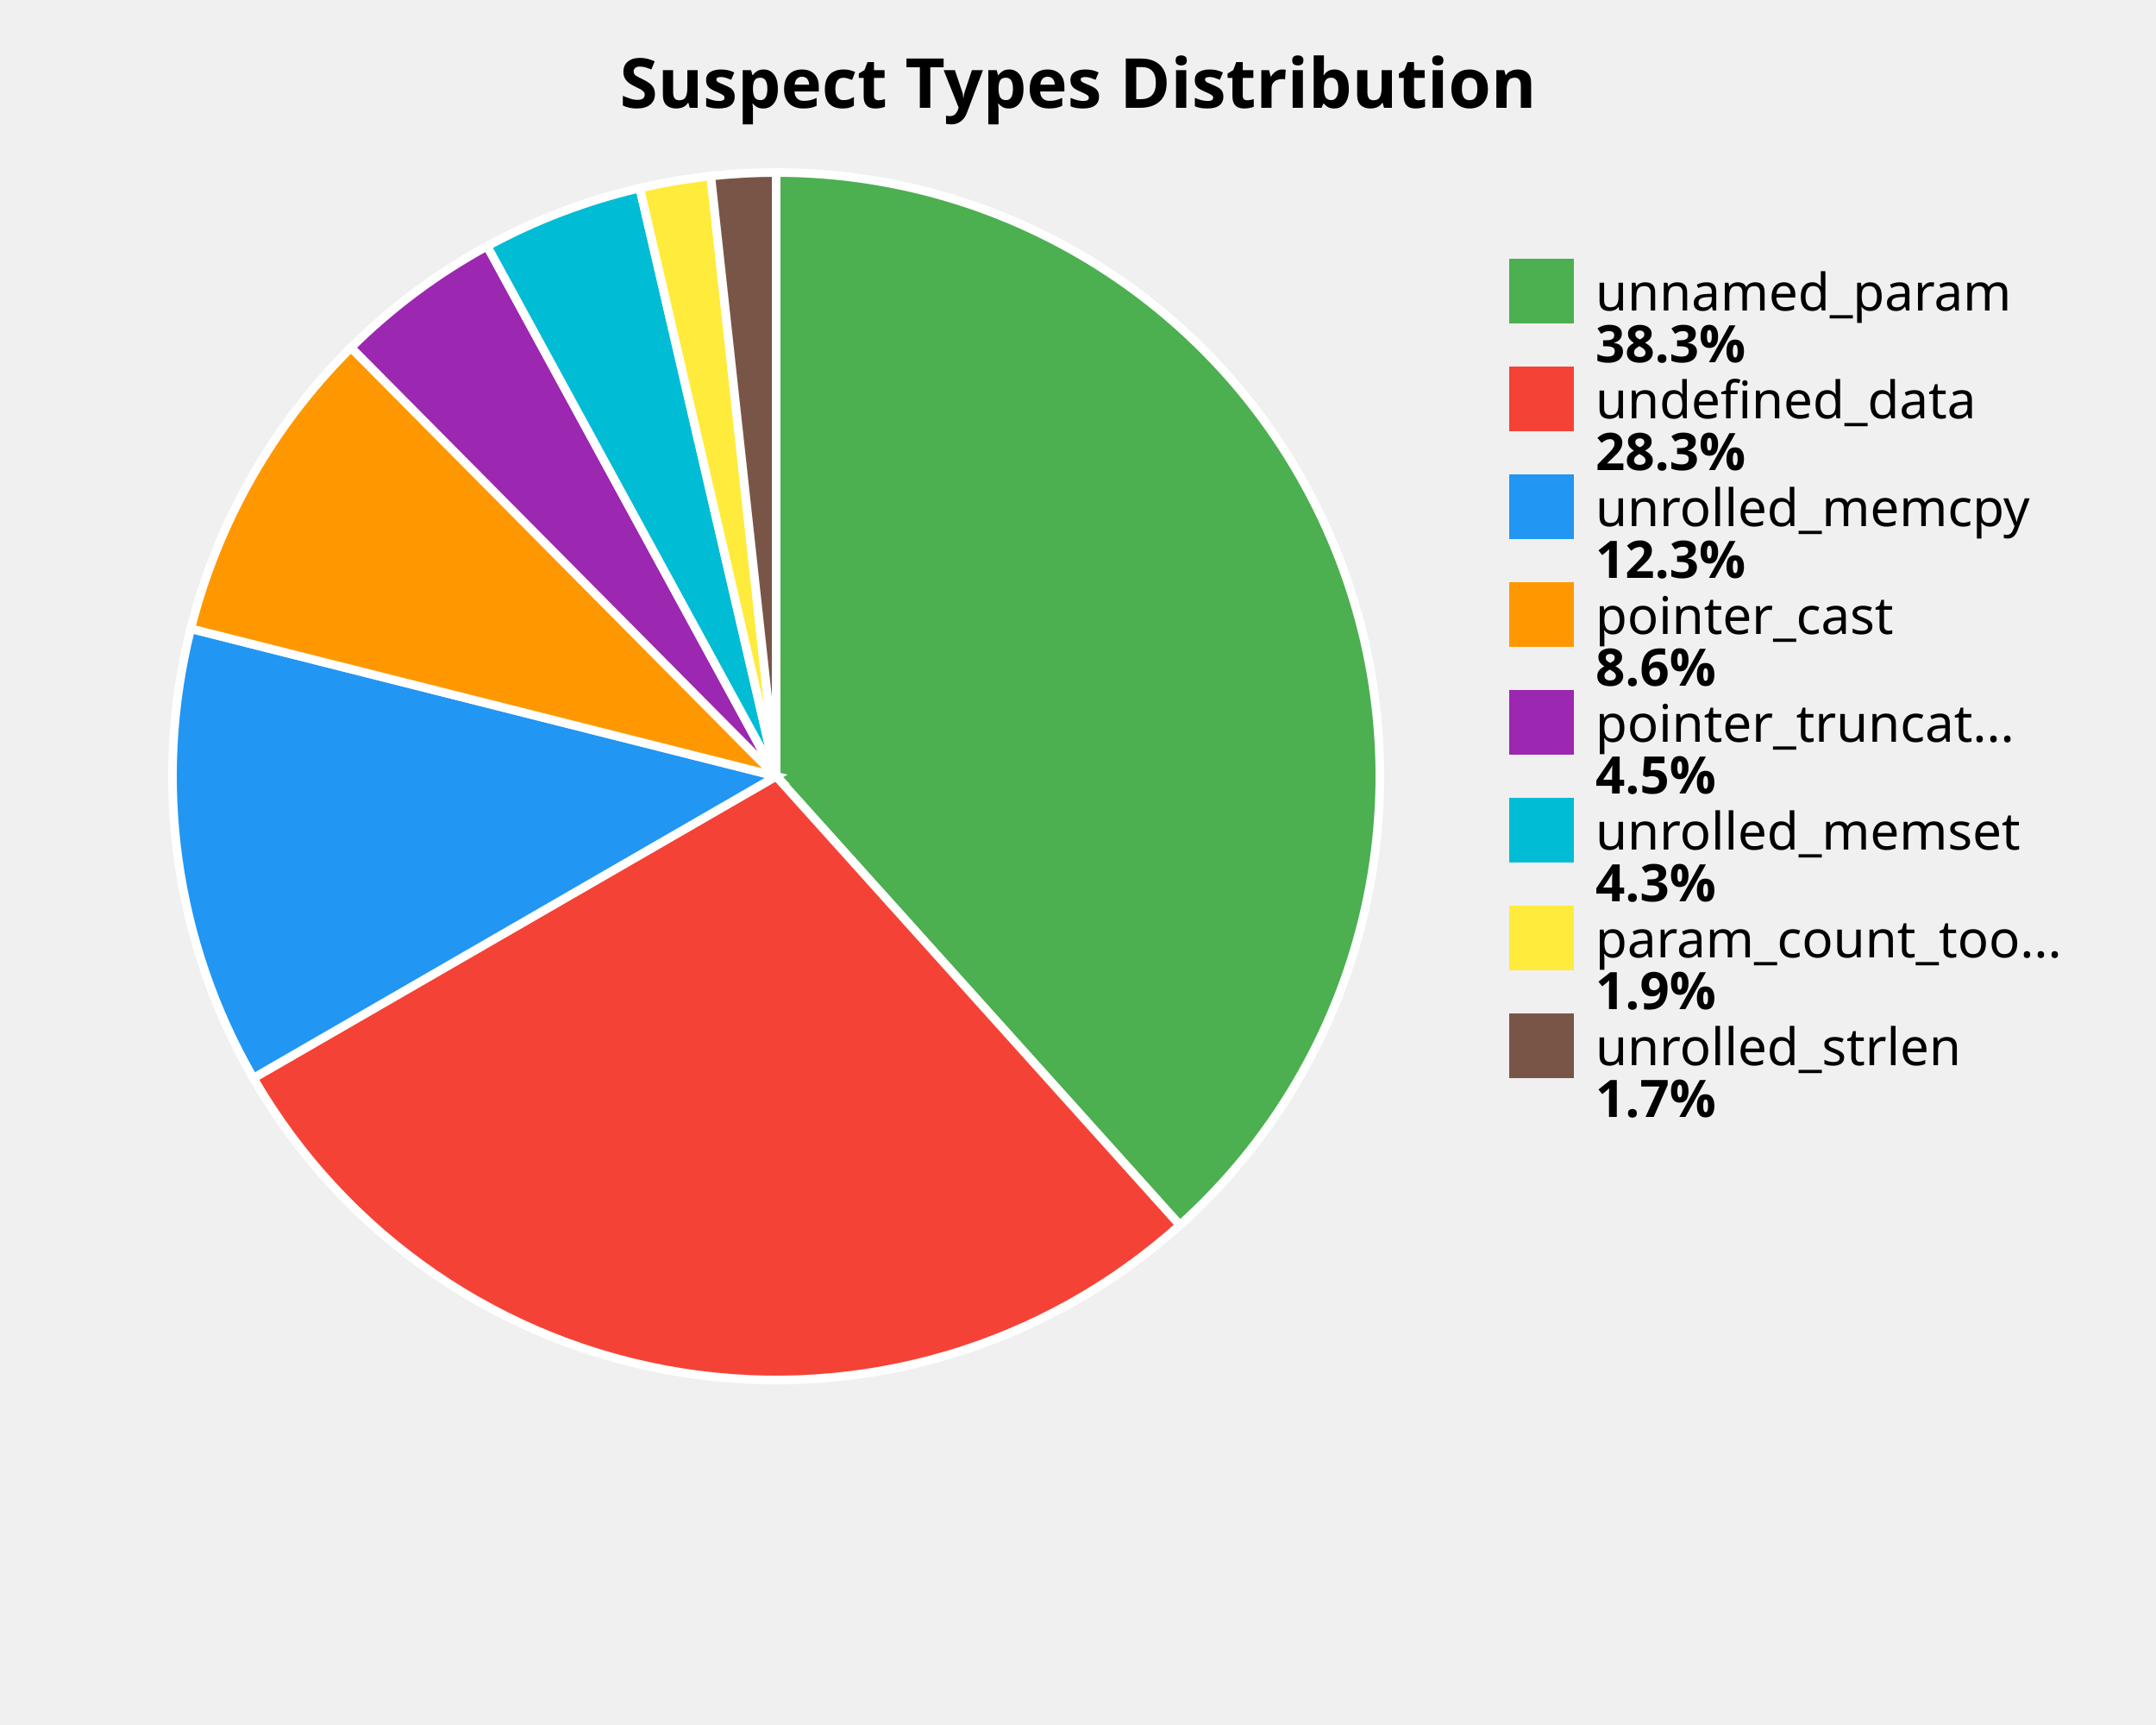
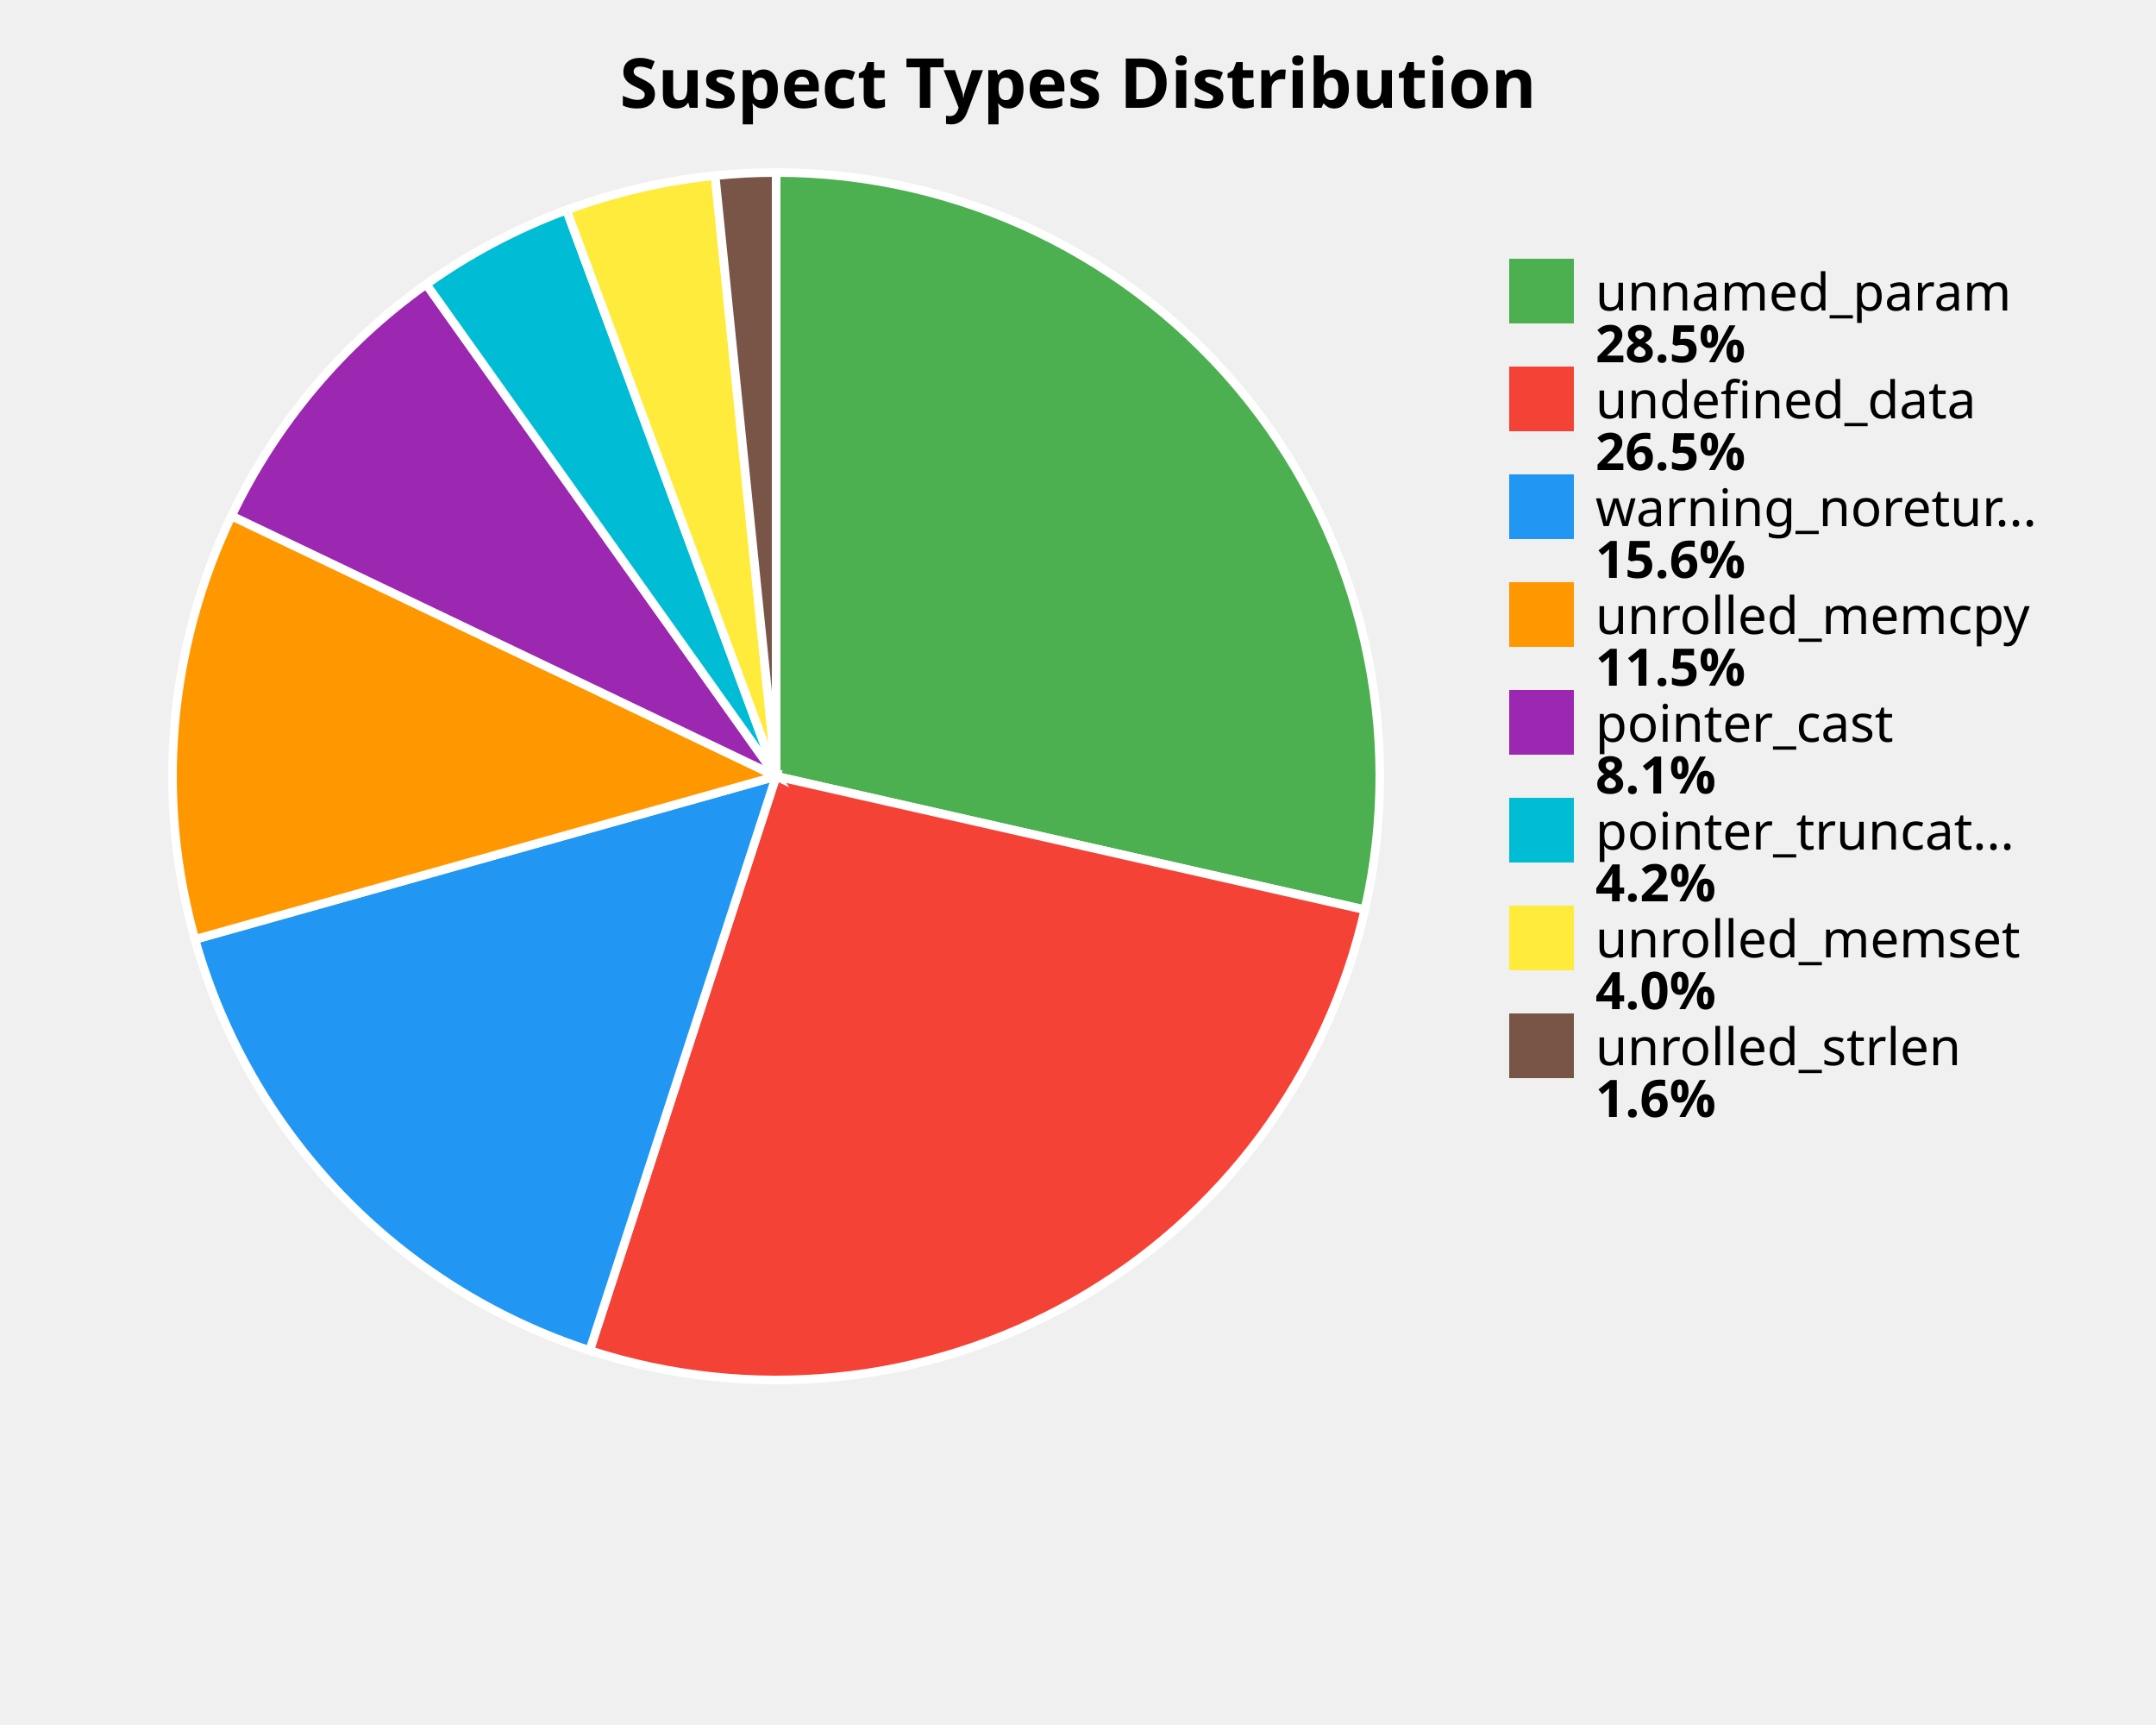
<svg xmlns="http://www.w3.org/2000/svg" width="500" height="400" viewBox="0 0 500 400">
  <style>
    .title { font: bold 16px sans-serif; }
    .label { font: 12px sans-serif; }
    .value { font: bold 12px sans-serif; }
  </style>
  <rect width="100%%" height="100%%" fill="white" />
  <text x="250" y="25" class="title" text-anchor="middle">Suspect Types Distribution</text>
-   <path d="M 180,180 L 180.00,40.00 A 140,140 0 0,1 273.62,284.09 Z" fill="#4CAF50" stroke="white" stroke-width="2" />
-   <path d="M 180,180 L 273.62,284.09 A 140,140 0 0,1 58.76,250.00 Z" fill="#F44336" stroke="white" stroke-width="2" />
-   <path d="M 180,180 L 58.76,250.00 A 140,140 0 0,1 44.24,145.79 Z" fill="#2196F3" stroke="white" stroke-width="2" />
-   <path d="M 180,180 L 44.24,145.79 A 140,140 0 0,1 81.41,80.60 Z" fill="#FF9800" stroke="white" stroke-width="2" />
-   <path d="M 180,180 L 81.41,80.60 A 140,140 0 0,1 112.98,57.08 Z" fill="#9C27B0" stroke="white" stroke-width="2" />
-   <path d="M 180,180 L 112.98,57.08 A 140,140 0 0,1 148.37,43.62 Z" fill="#00BCD4" stroke="white" stroke-width="2" />
-   <path d="M 180,180 L 148.37,43.62 A 140,140 0 0,1 164.84,40.82 Z" fill="#FFEB3B" stroke="white" stroke-width="2" />
-   <path d="M 180,180 L 164.84,40.82 A 140,140 0 0,1 180.00,40.00 Z" fill="#795548" stroke="white" stroke-width="2" />
+   <path d="M 180,180 L 180.00,40.00 A 140,140 0 0,1 316.53,210.96 Z" fill="#4CAF50" stroke="white" stroke-width="2" />
+   <path d="M 180,180 L 316.53,210.96 A 140,140 0 0,1 136.74,313.15 Z" fill="#F44336" stroke="white" stroke-width="2" />
+   <path d="M 180,180 L 136.74,313.15 A 140,140 0 0,1 45.21,217.83 Z" fill="#2196F3" stroke="white" stroke-width="2" />
+   <path d="M 180,180 L 45.21,217.83 A 140,140 0 0,1 53.69,119.62 Z" fill="#FF9800" stroke="white" stroke-width="2" />
+   <path d="M 180,180 L 53.69,119.62 A 140,140 0 0,1 98.86,65.91 Z" fill="#9C27B0" stroke="white" stroke-width="2" />
+   <path d="M 180,180 L 98.86,65.91 A 140,140 0 0,1 131.38,48.71 Z" fill="#00BCD4" stroke="white" stroke-width="2" />
+   <path d="M 180,180 L 131.38,48.71 A 140,140 0 0,1 165.84,40.72 Z" fill="#FFEB3B" stroke="white" stroke-width="2" />
+   <path d="M 180,180 L 165.84,40.72 A 140,140 0 0,1 180.00,40.00 Z" fill="#795548" stroke="white" stroke-width="2" />
  <rect x="350" y="60" width="15" height="15" fill="#4CAF50" />
  <text x="370" y="72" class="label">unnamed_param</text>
-   <text x="370" y="84" class="value">38.3%</text>
+   <text x="370" y="84" class="value">28.5%</text>
  <rect x="350" y="85" width="15" height="15" fill="#F44336" />
  <text x="370" y="97" class="label">undefined_data</text>
-   <text x="370" y="109" class="value">28.3%</text>
+   <text x="370" y="109" class="value">26.5%</text>
  <rect x="350" y="110" width="15" height="15" fill="#2196F3" />
-   <text x="370" y="122" class="label">unrolled_memcpy</text>
-   <text x="370" y="134" class="value">12.3%</text>
+   <text x="370" y="122" class="label">warning_noretur...</text>
+   <text x="370" y="134" class="value">15.6%</text>
  <rect x="350" y="135" width="15" height="15" fill="#FF9800" />
-   <text x="370" y="147" class="label">pointer_cast</text>
-   <text x="370" y="159" class="value">8.6%</text>
+   <text x="370" y="147" class="label">unrolled_memcpy</text>
+   <text x="370" y="159" class="value">11.5%</text>
  <rect x="350" y="160" width="15" height="15" fill="#9C27B0" />
-   <text x="370" y="172" class="label">pointer_truncat...</text>
-   <text x="370" y="184" class="value">4.5%</text>
+   <text x="370" y="172" class="label">pointer_cast</text>
+   <text x="370" y="184" class="value">8.1%</text>
  <rect x="350" y="185" width="15" height="15" fill="#00BCD4" />
-   <text x="370" y="197" class="label">unrolled_memset</text>
-   <text x="370" y="209" class="value">4.3%</text>
+   <text x="370" y="197" class="label">pointer_truncat...</text>
+   <text x="370" y="209" class="value">4.2%</text>
  <rect x="350" y="210" width="15" height="15" fill="#FFEB3B" />
-   <text x="370" y="222" class="label">param_count_too...</text>
-   <text x="370" y="234" class="value">1.9%</text>
+   <text x="370" y="222" class="label">unrolled_memset</text>
+   <text x="370" y="234" class="value">4.0%</text>
  <rect x="350" y="235" width="15" height="15" fill="#795548" />
  <text x="370" y="247" class="label">unrolled_strlen</text>
-   <text x="370" y="259" class="value">1.7%</text>
+   <text x="370" y="259" class="value">1.6%</text>
</svg>
